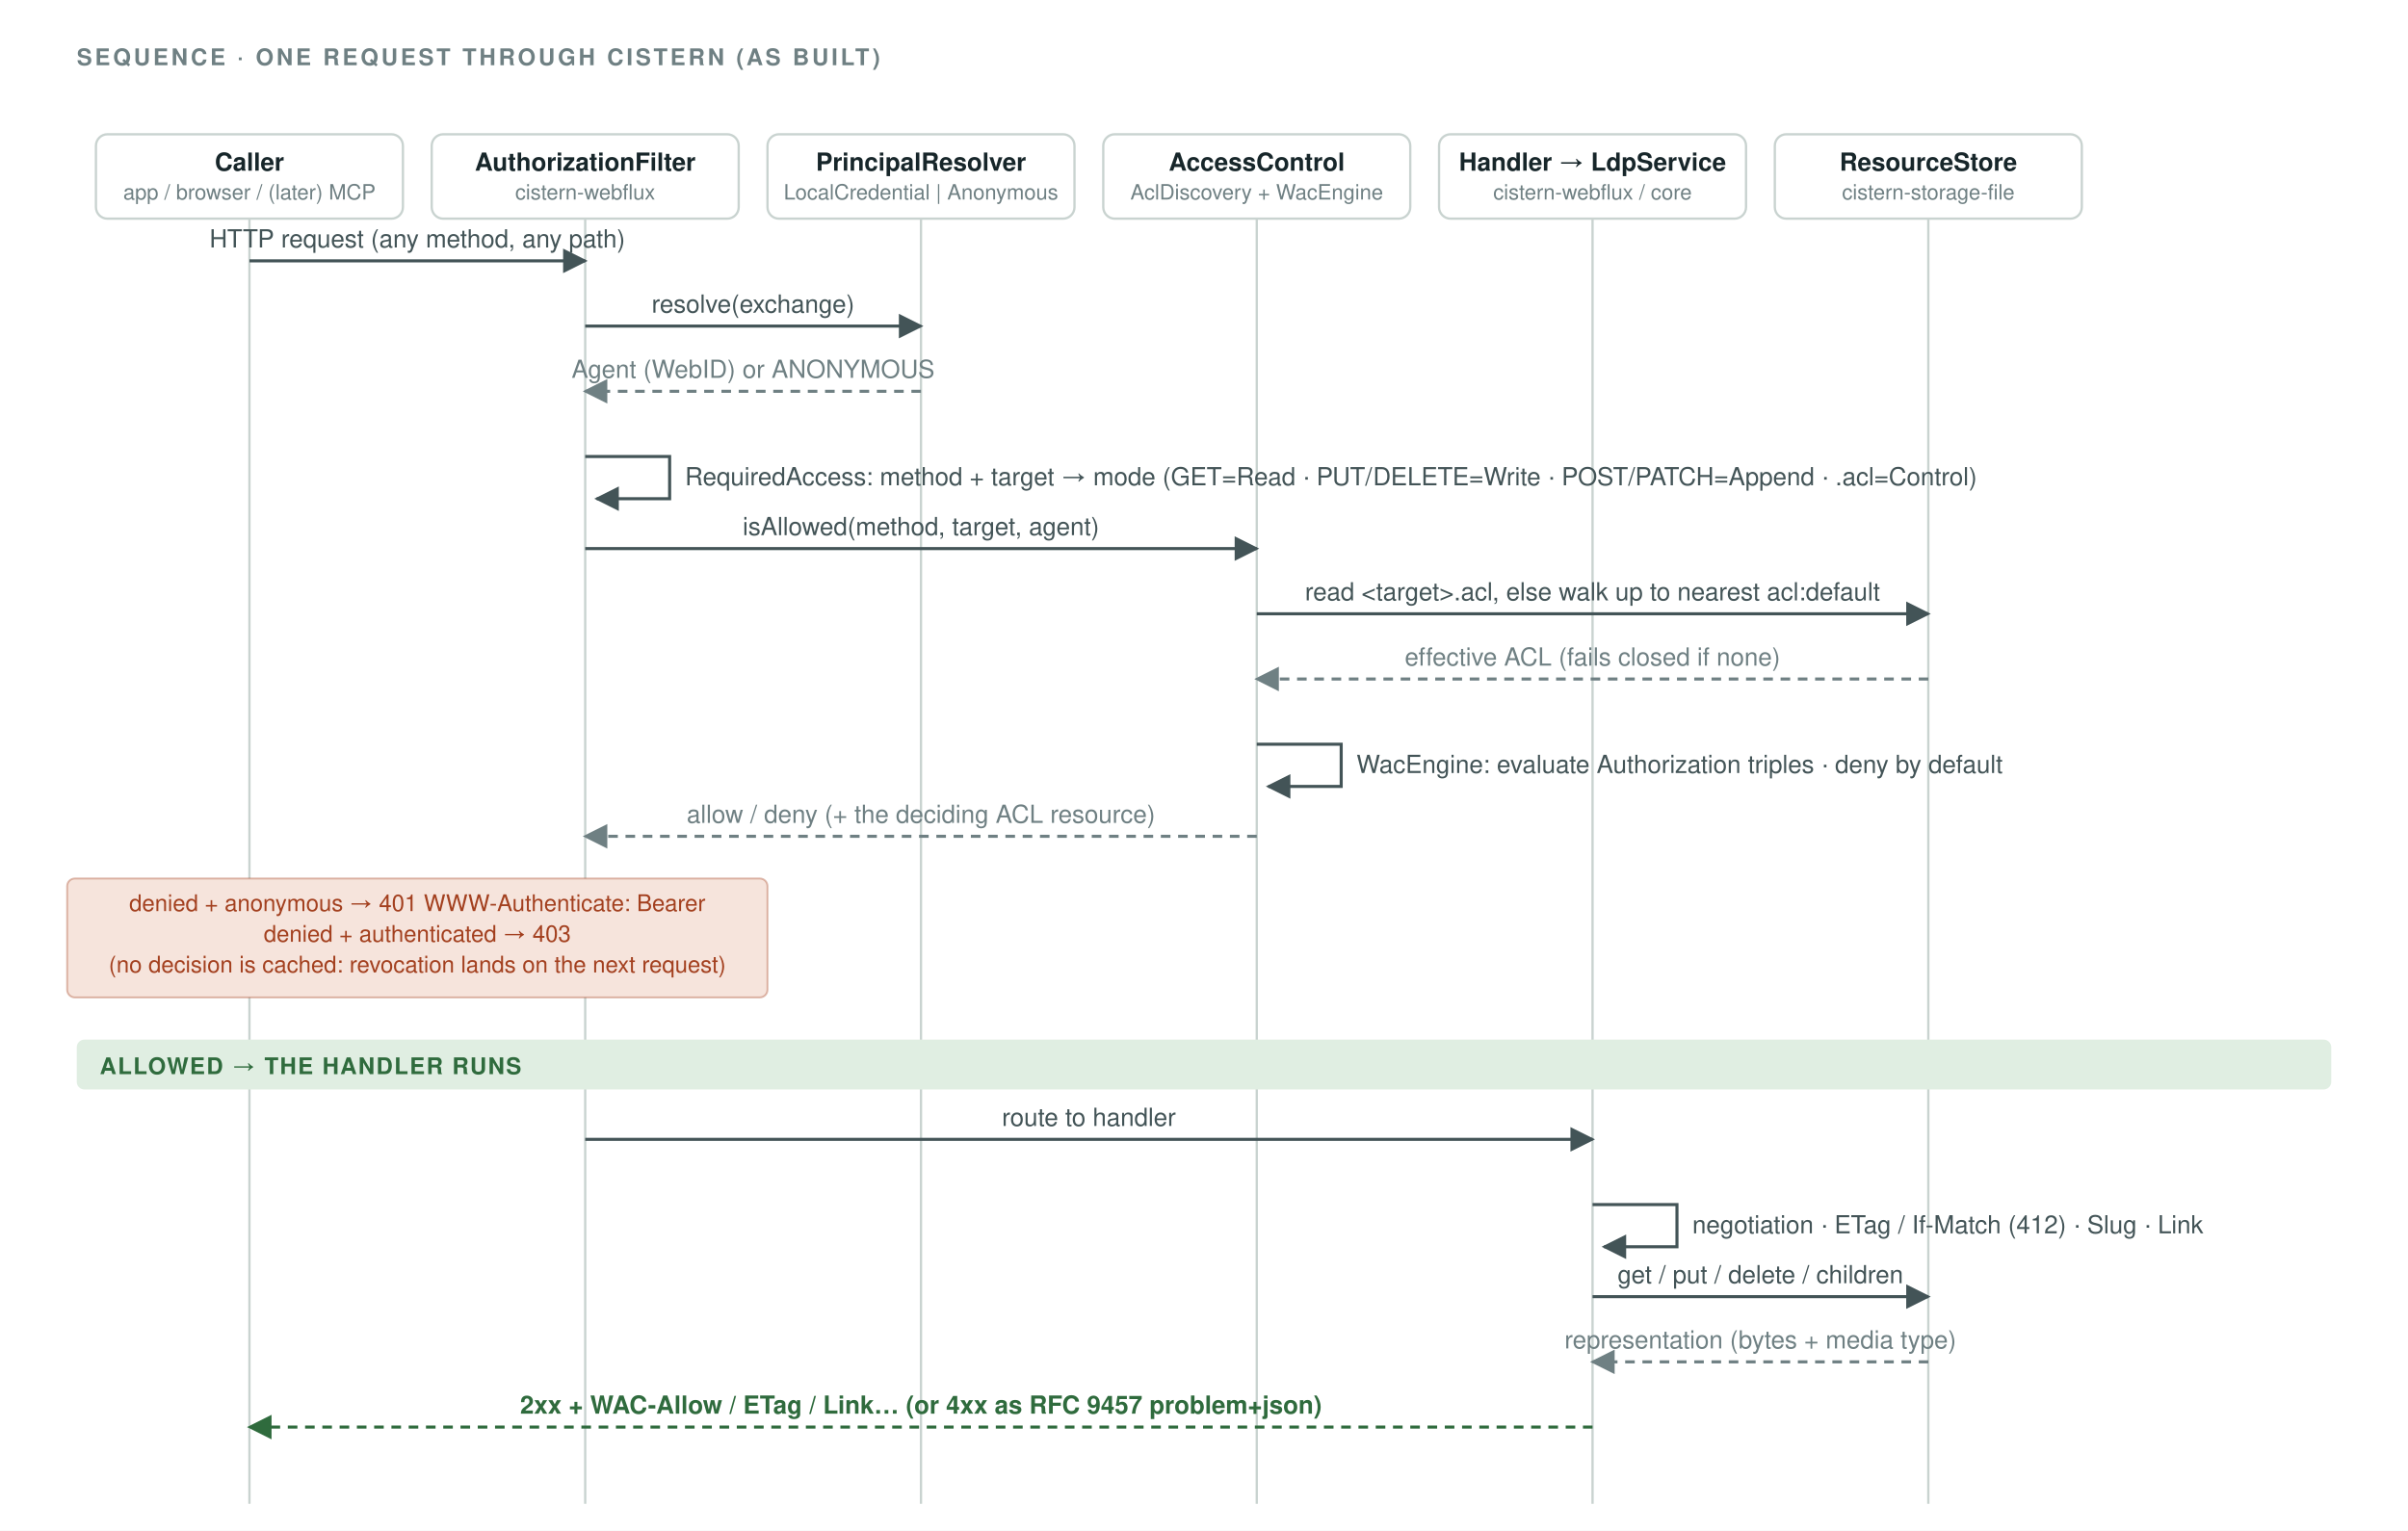
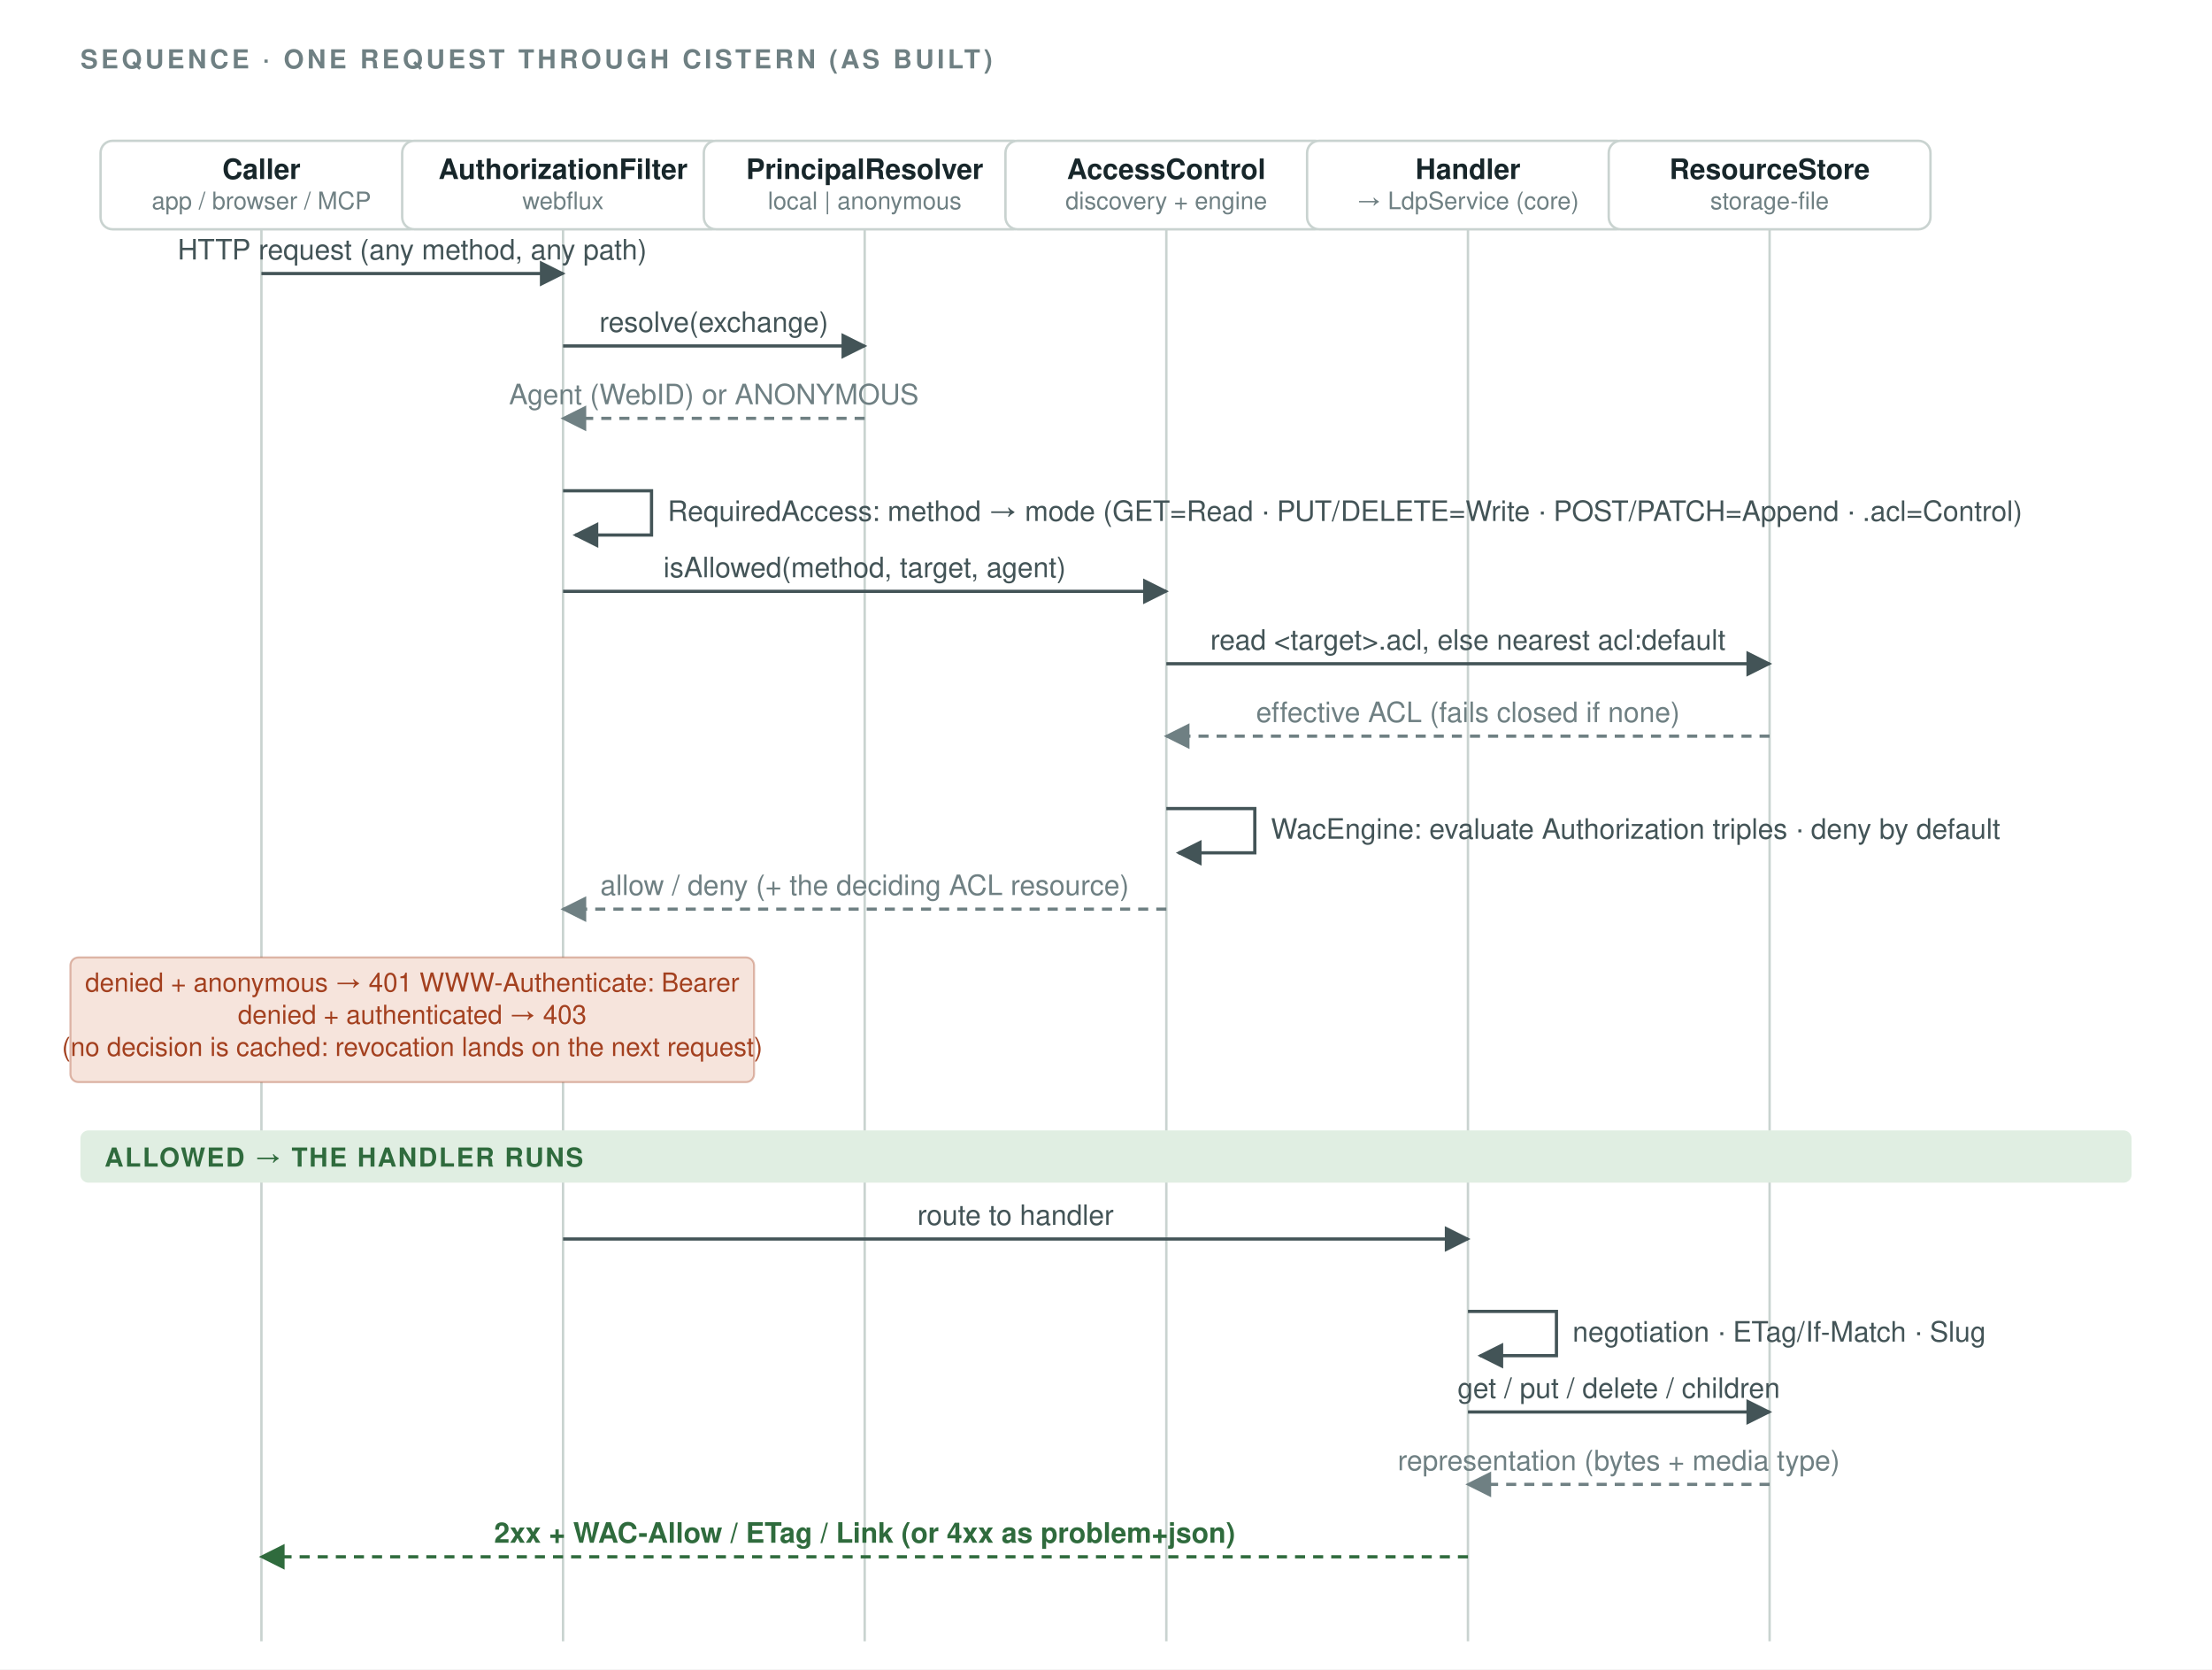
- <svg xmlns="http://www.w3.org/2000/svg" viewBox="0 0 1255 798" width="1255" height="798" font-family="-apple-system,BlinkMacSystemFont,'Segoe UI','Helvetica Neue',Helvetica,Arial,sans-serif">
+ <svg xmlns="http://www.w3.org/2000/svg" viewBox="0 0 1100 830" width="1100" height="830" font-family="-apple-system,BlinkMacSystemFont,'Segoe UI','Helvetica Neue',Helvetica,Arial,sans-serif">
  <defs>
    <marker id="arr-req" viewBox="0 0 10 10" refX="9" refY="5" markerWidth="8" markerHeight="8" orient="auto-start-reverse">
      <path d="M0,0 L10,5 L0,10 z" fill="#435457" />
    </marker>
    <marker id="arr-ok" viewBox="0 0 10 10" refX="9" refY="5" markerWidth="8" markerHeight="8" orient="auto-start-reverse">
      <path d="M0,0 L10,5 L0,10 z" fill="#2f6b3d" />
    </marker>
    <marker id="arr-deny" viewBox="0 0 10 10" refX="9" refY="5" markerWidth="8" markerHeight="8" orient="auto-start-reverse">
      <path d="M0,0 L10,5 L0,10 z" fill="#a3401f" />
    </marker>
    <marker id="arr-ret" viewBox="0 0 10 10" refX="9" refY="5" markerWidth="8" markerHeight="8" orient="auto-start-reverse">
      <path d="M0,0 L10,5 L0,10 z" fill="#6f8083" />
    </marker>
  </defs>
-   <rect width="1255" height="798" fill="#ffffff" />
-   <text x="40" y="34" font-family="-apple-system,BlinkMacSystemFont,'Segoe UI','Helvetica Neue',Helvetica,Arial,sans-serif" font-size="12" font-weight="600" letter-spacing="0.12em" fill="#6f8083">SEQUENCE · ONE REQUEST THROUGH CISTERN (AS BUILT)</text>
-   <line x1="130" y1="114" x2="130" y2="784" stroke="#c9d3d0" stroke-width="1.2" />
+   <rect width="1100" height="830" fill="#ffffff" />
+   <text x="40" y="34" font-family="-apple-system,BlinkMacSystemFont,'Segoe UI','Helvetica Neue',Helvetica,Arial,sans-serif" font-size="13" font-weight="600" letter-spacing="0.12em" fill="#6f8083">SEQUENCE · ONE REQUEST THROUGH CISTERN (AS BUILT)</text>
+   <line x1="130" y1="114" x2="130" y2="816" stroke="#c9d3d0" stroke-width="1.2" />
  <rect x="50" y="70" width="160" height="44" rx="6" fill="#ffffff" stroke="#c9d3d0" stroke-width="1.2" />
-   <text x="130" y="89" text-anchor="middle" font-family="-apple-system,BlinkMacSystemFont,'Segoe UI','Helvetica Neue',Helvetica,Arial,sans-serif" font-size="13" font-weight="650" fill="#17262a">Caller</text>
-   <text x="130" y="104" text-anchor="middle" font-family="-apple-system,BlinkMacSystemFont,'Segoe UI','Helvetica Neue',Helvetica,Arial,sans-serif" font-size="11" fill="#6f8083">app / browser / (later) MCP</text>
-   <line x1="305" y1="114" x2="305" y2="784" stroke="#c9d3d0" stroke-width="1.2" />
-   <rect x="225" y="70" width="160" height="44" rx="6" fill="#ffffff" stroke="#c9d3d0" stroke-width="1.2" />
-   <text x="305" y="89" text-anchor="middle" font-family="-apple-system,BlinkMacSystemFont,'Segoe UI','Helvetica Neue',Helvetica,Arial,sans-serif" font-size="13" font-weight="650" fill="#17262a">AuthorizationFilter</text>
-   <text x="305" y="104" text-anchor="middle" font-family="-apple-system,BlinkMacSystemFont,'Segoe UI','Helvetica Neue',Helvetica,Arial,sans-serif" font-size="11" fill="#6f8083">cistern-webflux</text>
-   <line x1="480" y1="114" x2="480" y2="784" stroke="#c9d3d0" stroke-width="1.2" />
-   <rect x="400" y="70" width="160" height="44" rx="6" fill="#ffffff" stroke="#c9d3d0" stroke-width="1.2" />
-   <text x="480" y="89" text-anchor="middle" font-family="-apple-system,BlinkMacSystemFont,'Segoe UI','Helvetica Neue',Helvetica,Arial,sans-serif" font-size="13" font-weight="650" fill="#17262a">PrincipalResolver</text>
-   <text x="480" y="104" text-anchor="middle" font-family="-apple-system,BlinkMacSystemFont,'Segoe UI','Helvetica Neue',Helvetica,Arial,sans-serif" font-size="11" fill="#6f8083">LocalCredential | Anonymous</text>
-   <line x1="655" y1="114" x2="655" y2="784" stroke="#c9d3d0" stroke-width="1.2" />
-   <rect x="575" y="70" width="160" height="44" rx="6" fill="#ffffff" stroke="#c9d3d0" stroke-width="1.2" />
-   <text x="655" y="89" text-anchor="middle" font-family="-apple-system,BlinkMacSystemFont,'Segoe UI','Helvetica Neue',Helvetica,Arial,sans-serif" font-size="13" font-weight="650" fill="#17262a">AccessControl</text>
-   <text x="655" y="104" text-anchor="middle" font-family="-apple-system,BlinkMacSystemFont,'Segoe UI','Helvetica Neue',Helvetica,Arial,sans-serif" font-size="11" fill="#6f8083">AclDiscovery + WacEngine</text>
-   <line x1="830" y1="114" x2="830" y2="784" stroke="#c9d3d0" stroke-width="1.2" />
-   <rect x="750" y="70" width="160" height="44" rx="6" fill="#ffffff" stroke="#c9d3d0" stroke-width="1.2" />
-   <text x="830" y="89" text-anchor="middle" font-family="-apple-system,BlinkMacSystemFont,'Segoe UI','Helvetica Neue',Helvetica,Arial,sans-serif" font-size="13" font-weight="650" fill="#17262a">Handler → LdpService</text>
-   <text x="830" y="104" text-anchor="middle" font-family="-apple-system,BlinkMacSystemFont,'Segoe UI','Helvetica Neue',Helvetica,Arial,sans-serif" font-size="11" fill="#6f8083">cistern-webflux / core</text>
-   <line x1="1005" y1="114" x2="1005" y2="784" stroke="#c9d3d0" stroke-width="1.2" />
-   <rect x="925" y="70" width="160" height="44" rx="6" fill="#ffffff" stroke="#c9d3d0" stroke-width="1.2" />
-   <text x="1005" y="89" text-anchor="middle" font-family="-apple-system,BlinkMacSystemFont,'Segoe UI','Helvetica Neue',Helvetica,Arial,sans-serif" font-size="13" font-weight="650" fill="#17262a">ResourceStore</text>
-   <text x="1005" y="104" text-anchor="middle" font-family="-apple-system,BlinkMacSystemFont,'Segoe UI','Helvetica Neue',Helvetica,Arial,sans-serif" font-size="11" fill="#6f8083">cistern-storage-file</text>
-   <line x1="130" y1="136" x2="305" y2="136" stroke="#435457" stroke-width="1.6" marker-end="url(#arr-req)" />
-   <text x="217.5" y="129" text-anchor="middle" font-family="-apple-system,BlinkMacSystemFont,'Segoe UI','Helvetica Neue',Helvetica,Arial,sans-serif" font-size="13" fill="#435457">HTTP request (any method, any path)</text>
-   <line x1="305" y1="170" x2="480" y2="170" stroke="#435457" stroke-width="1.6" marker-end="url(#arr-req)" />
-   <text x="392.5" y="163" text-anchor="middle" font-family="-apple-system,BlinkMacSystemFont,'Segoe UI','Helvetica Neue',Helvetica,Arial,sans-serif" font-size="13" fill="#435457">resolve(exchange)</text>
-   <line x1="480" y1="204" x2="305" y2="204" stroke="#6f8083" stroke-width="1.6" stroke-dasharray="5,4" marker-end="url(#arr-ret)" />
-   <text x="392.5" y="197" text-anchor="middle" font-family="-apple-system,BlinkMacSystemFont,'Segoe UI','Helvetica Neue',Helvetica,Arial,sans-serif" font-size="13" fill="#6f8083">Agent (WebID) or ANONYMOUS</text>
-   <path d="M305,238 h44 v22 h-38" fill="none" stroke="#435457" stroke-width="1.6" marker-end="url(#arr-req)" />
-   <text x="357" y="253" font-family="-apple-system,BlinkMacSystemFont,'Segoe UI','Helvetica Neue',Helvetica,Arial,sans-serif" font-size="13" fill="#435457">RequiredAccess: method + target → mode  (GET=Read · PUT/DELETE=Write · POST/PATCH=Append · .acl=Control)</text>
-   <line x1="305" y1="286" x2="655" y2="286" stroke="#435457" stroke-width="1.6" marker-end="url(#arr-req)" />
-   <text x="480.0" y="279" text-anchor="middle" font-family="-apple-system,BlinkMacSystemFont,'Segoe UI','Helvetica Neue',Helvetica,Arial,sans-serif" font-size="13" fill="#435457">isAllowed(method, target, agent)</text>
-   <line x1="655" y1="320" x2="1005" y2="320" stroke="#435457" stroke-width="1.6" marker-end="url(#arr-req)" />
-   <text x="830.0" y="313" text-anchor="middle" font-family="-apple-system,BlinkMacSystemFont,'Segoe UI','Helvetica Neue',Helvetica,Arial,sans-serif" font-size="13" fill="#435457">read &lt;target&gt;.acl, else walk up to nearest acl:default</text>
-   <line x1="1005" y1="354" x2="655" y2="354" stroke="#6f8083" stroke-width="1.6" stroke-dasharray="5,4" marker-end="url(#arr-ret)" />
-   <text x="830.0" y="347" text-anchor="middle" font-family="-apple-system,BlinkMacSystemFont,'Segoe UI','Helvetica Neue',Helvetica,Arial,sans-serif" font-size="13" fill="#6f8083">effective ACL (fails closed if none)</text>
-   <path d="M655,388 h44 v22 h-38" fill="none" stroke="#435457" stroke-width="1.6" marker-end="url(#arr-req)" />
-   <text x="707" y="403" font-family="-apple-system,BlinkMacSystemFont,'Segoe UI','Helvetica Neue',Helvetica,Arial,sans-serif" font-size="13" fill="#435457">WacEngine: evaluate Authorization triples · deny by default</text>
-   <line x1="655" y1="436" x2="305" y2="436" stroke="#6f8083" stroke-width="1.6" stroke-dasharray="5,4" marker-end="url(#arr-ret)" />
-   <text x="480.0" y="429" text-anchor="middle" font-family="-apple-system,BlinkMacSystemFont,'Segoe UI','Helvetica Neue',Helvetica,Arial,sans-serif" font-size="13" fill="#6f8083">allow / deny (+ the deciding ACL resource)</text>
-   <rect x="35" y="458" width="365" height="62" fill="#f6e4dc" stroke="#a3401f" stroke-opacity="0.35" rx="4" />
-   <text x="217.5" y="475" text-anchor="middle" font-family="-apple-system,BlinkMacSystemFont,'Segoe UI','Helvetica Neue',Helvetica,Arial,sans-serif" font-size="12" fill="#a3401f">denied + anonymous → 401  WWW-Authenticate: Bearer</text>
-   <text x="217.5" y="491" text-anchor="middle" font-family="-apple-system,BlinkMacSystemFont,'Segoe UI','Helvetica Neue',Helvetica,Arial,sans-serif" font-size="12" fill="#a3401f">denied + authenticated → 403</text>
-   <text x="217.5" y="507" text-anchor="middle" font-family="-apple-system,BlinkMacSystemFont,'Segoe UI','Helvetica Neue',Helvetica,Arial,sans-serif" font-size="12" fill="#a3401f">(no decision is cached: revocation lands on the next request)</text>
-   <rect x="40" y="542" width="1175" height="26" fill="#e0eee2" rx="4" />
-   <text x="52" y="560" font-family="-apple-system,BlinkMacSystemFont,'Segoe UI','Helvetica Neue',Helvetica,Arial,sans-serif" font-size="12" font-weight="600" letter-spacing="0.06em" fill="#2f6b3d">ALLOWED → THE HANDLER RUNS</text>
-   <line x1="305" y1="594" x2="830" y2="594" stroke="#435457" stroke-width="1.6" marker-end="url(#arr-req)" />
-   <text x="567.5" y="587" text-anchor="middle" font-family="-apple-system,BlinkMacSystemFont,'Segoe UI','Helvetica Neue',Helvetica,Arial,sans-serif" font-size="13" fill="#435457">route to handler</text>
-   <path d="M830,628 h44 v22 h-38" fill="none" stroke="#435457" stroke-width="1.6" marker-end="url(#arr-req)" />
-   <text x="882" y="643" font-family="-apple-system,BlinkMacSystemFont,'Segoe UI','Helvetica Neue',Helvetica,Arial,sans-serif" font-size="13" fill="#435457">negotiation · ETag / If-Match (412) · Slug · Link</text>
-   <line x1="830" y1="676" x2="1005" y2="676" stroke="#435457" stroke-width="1.6" marker-end="url(#arr-req)" />
-   <text x="917.5" y="669" text-anchor="middle" font-family="-apple-system,BlinkMacSystemFont,'Segoe UI','Helvetica Neue',Helvetica,Arial,sans-serif" font-size="13" fill="#435457">get / put / delete / children</text>
-   <line x1="1005" y1="710" x2="830" y2="710" stroke="#6f8083" stroke-width="1.6" stroke-dasharray="5,4" marker-end="url(#arr-ret)" />
-   <text x="917.5" y="703" text-anchor="middle" font-family="-apple-system,BlinkMacSystemFont,'Segoe UI','Helvetica Neue',Helvetica,Arial,sans-serif" font-size="13" fill="#6f8083">representation (bytes + media type)</text>
-   <line x1="830" y1="744" x2="130" y2="744" stroke="#2f6b3d" stroke-width="1.6" stroke-dasharray="5,4" marker-end="url(#arr-ok)" />
-   <text x="480.0" y="737" text-anchor="middle" font-family="-apple-system,BlinkMacSystemFont,'Segoe UI','Helvetica Neue',Helvetica,Arial,sans-serif" font-size="13" fill="#2f6b3d" font-weight="600">2xx + WAC-Allow / ETag / Link…  (or 4xx as RFC 9457 problem+json)</text>
+   <text x="130" y="89" text-anchor="middle" font-family="-apple-system,BlinkMacSystemFont,'Segoe UI','Helvetica Neue',Helvetica,Arial,sans-serif" font-size="14" font-weight="650" fill="#17262a">Caller</text>
+   <text x="130" y="104" text-anchor="middle" font-family="-apple-system,BlinkMacSystemFont,'Segoe UI','Helvetica Neue',Helvetica,Arial,sans-serif" font-size="12" fill="#6f8083">app / browser / MCP</text>
+   <line x1="280" y1="114" x2="280" y2="816" stroke="#c9d3d0" stroke-width="1.2" />
+   <rect x="200" y="70" width="160" height="44" rx="6" fill="#ffffff" stroke="#c9d3d0" stroke-width="1.2" />
+   <text x="280" y="89" text-anchor="middle" font-family="-apple-system,BlinkMacSystemFont,'Segoe UI','Helvetica Neue',Helvetica,Arial,sans-serif" font-size="14" font-weight="650" fill="#17262a">AuthorizationFilter</text>
+   <text x="280" y="104" text-anchor="middle" font-family="-apple-system,BlinkMacSystemFont,'Segoe UI','Helvetica Neue',Helvetica,Arial,sans-serif" font-size="12" fill="#6f8083">webflux</text>
+   <line x1="430" y1="114" x2="430" y2="816" stroke="#c9d3d0" stroke-width="1.2" />
+   <rect x="350" y="70" width="160" height="44" rx="6" fill="#ffffff" stroke="#c9d3d0" stroke-width="1.2" />
+   <text x="430" y="89" text-anchor="middle" font-family="-apple-system,BlinkMacSystemFont,'Segoe UI','Helvetica Neue',Helvetica,Arial,sans-serif" font-size="14" font-weight="650" fill="#17262a">PrincipalResolver</text>
+   <text x="430" y="104" text-anchor="middle" font-family="-apple-system,BlinkMacSystemFont,'Segoe UI','Helvetica Neue',Helvetica,Arial,sans-serif" font-size="12" fill="#6f8083">local | anonymous</text>
+   <line x1="580" y1="114" x2="580" y2="816" stroke="#c9d3d0" stroke-width="1.2" />
+   <rect x="500" y="70" width="160" height="44" rx="6" fill="#ffffff" stroke="#c9d3d0" stroke-width="1.2" />
+   <text x="580" y="89" text-anchor="middle" font-family="-apple-system,BlinkMacSystemFont,'Segoe UI','Helvetica Neue',Helvetica,Arial,sans-serif" font-size="14" font-weight="650" fill="#17262a">AccessControl</text>
+   <text x="580" y="104" text-anchor="middle" font-family="-apple-system,BlinkMacSystemFont,'Segoe UI','Helvetica Neue',Helvetica,Arial,sans-serif" font-size="12" fill="#6f8083">discovery + engine</text>
+   <line x1="730" y1="114" x2="730" y2="816" stroke="#c9d3d0" stroke-width="1.2" />
+   <rect x="650" y="70" width="160" height="44" rx="6" fill="#ffffff" stroke="#c9d3d0" stroke-width="1.2" />
+   <text x="730" y="89" text-anchor="middle" font-family="-apple-system,BlinkMacSystemFont,'Segoe UI','Helvetica Neue',Helvetica,Arial,sans-serif" font-size="14" font-weight="650" fill="#17262a">Handler</text>
+   <text x="730" y="104" text-anchor="middle" font-family="-apple-system,BlinkMacSystemFont,'Segoe UI','Helvetica Neue',Helvetica,Arial,sans-serif" font-size="12" fill="#6f8083">→ LdpService (core)</text>
+   <line x1="880" y1="114" x2="880" y2="816" stroke="#c9d3d0" stroke-width="1.2" />
+   <rect x="800" y="70" width="160" height="44" rx="6" fill="#ffffff" stroke="#c9d3d0" stroke-width="1.2" />
+   <text x="880" y="89" text-anchor="middle" font-family="-apple-system,BlinkMacSystemFont,'Segoe UI','Helvetica Neue',Helvetica,Arial,sans-serif" font-size="14" font-weight="650" fill="#17262a">ResourceStore</text>
+   <text x="880" y="104" text-anchor="middle" font-family="-apple-system,BlinkMacSystemFont,'Segoe UI','Helvetica Neue',Helvetica,Arial,sans-serif" font-size="12" fill="#6f8083">storage-file</text>
+   <line x1="130" y1="136" x2="280" y2="136" stroke="#435457" stroke-width="1.6" marker-end="url(#arr-req)" />
+   <text x="205.0" y="129" text-anchor="middle" font-family="-apple-system,BlinkMacSystemFont,'Segoe UI','Helvetica Neue',Helvetica,Arial,sans-serif" font-size="14" fill="#435457">HTTP request (any method, any path)</text>
+   <line x1="280" y1="172" x2="430" y2="172" stroke="#435457" stroke-width="1.6" marker-end="url(#arr-req)" />
+   <text x="355.0" y="165" text-anchor="middle" font-family="-apple-system,BlinkMacSystemFont,'Segoe UI','Helvetica Neue',Helvetica,Arial,sans-serif" font-size="14" fill="#435457">resolve(exchange)</text>
+   <line x1="430" y1="208" x2="280" y2="208" stroke="#6f8083" stroke-width="1.6" stroke-dasharray="5,4" marker-end="url(#arr-ret)" />
+   <text x="355.0" y="201" text-anchor="middle" font-family="-apple-system,BlinkMacSystemFont,'Segoe UI','Helvetica Neue',Helvetica,Arial,sans-serif" font-size="14" fill="#6f8083">Agent (WebID) or ANONYMOUS</text>
+   <path d="M280,244 h44 v22 h-38" fill="none" stroke="#435457" stroke-width="1.6" marker-end="url(#arr-req)" />
+   <text x="332" y="259" font-family="-apple-system,BlinkMacSystemFont,'Segoe UI','Helvetica Neue',Helvetica,Arial,sans-serif" font-size="14" fill="#435457">RequiredAccess: method → mode (GET=Read · PUT/DELETE=Write · POST/PATCH=Append · .acl=Control)</text>
+   <line x1="280" y1="294" x2="580" y2="294" stroke="#435457" stroke-width="1.6" marker-end="url(#arr-req)" />
+   <text x="430.0" y="287" text-anchor="middle" font-family="-apple-system,BlinkMacSystemFont,'Segoe UI','Helvetica Neue',Helvetica,Arial,sans-serif" font-size="14" fill="#435457">isAllowed(method, target, agent)</text>
+   <line x1="580" y1="330" x2="880" y2="330" stroke="#435457" stroke-width="1.6" marker-end="url(#arr-req)" />
+   <text x="730.0" y="323" text-anchor="middle" font-family="-apple-system,BlinkMacSystemFont,'Segoe UI','Helvetica Neue',Helvetica,Arial,sans-serif" font-size="14" fill="#435457">read &lt;target&gt;.acl, else nearest acl:default</text>
+   <line x1="880" y1="366" x2="580" y2="366" stroke="#6f8083" stroke-width="1.6" stroke-dasharray="5,4" marker-end="url(#arr-ret)" />
+   <text x="730.0" y="359" text-anchor="middle" font-family="-apple-system,BlinkMacSystemFont,'Segoe UI','Helvetica Neue',Helvetica,Arial,sans-serif" font-size="14" fill="#6f8083">effective ACL (fails closed if none)</text>
+   <path d="M580,402 h44 v22 h-38" fill="none" stroke="#435457" stroke-width="1.6" marker-end="url(#arr-req)" />
+   <text x="632" y="417" font-family="-apple-system,BlinkMacSystemFont,'Segoe UI','Helvetica Neue',Helvetica,Arial,sans-serif" font-size="14" fill="#435457">WacEngine: evaluate Authorization triples · deny by default</text>
+   <line x1="580" y1="452" x2="280" y2="452" stroke="#6f8083" stroke-width="1.6" stroke-dasharray="5,4" marker-end="url(#arr-ret)" />
+   <text x="430.0" y="445" text-anchor="middle" font-family="-apple-system,BlinkMacSystemFont,'Segoe UI','Helvetica Neue',Helvetica,Arial,sans-serif" font-size="14" fill="#6f8083">allow / deny (+ the deciding ACL resource)</text>
+   <rect x="35" y="476" width="340" height="62" fill="#f6e4dc" stroke="#a3401f" stroke-opacity="0.35" rx="4" />
+   <text x="205.0" y="493" text-anchor="middle" font-family="-apple-system,BlinkMacSystemFont,'Segoe UI','Helvetica Neue',Helvetica,Arial,sans-serif" font-size="13" fill="#a3401f">denied + anonymous → 401  WWW-Authenticate: Bearer</text>
+   <text x="205.0" y="509" text-anchor="middle" font-family="-apple-system,BlinkMacSystemFont,'Segoe UI','Helvetica Neue',Helvetica,Arial,sans-serif" font-size="13" fill="#a3401f">denied + authenticated → 403</text>
+   <text x="205.0" y="525" text-anchor="middle" font-family="-apple-system,BlinkMacSystemFont,'Segoe UI','Helvetica Neue',Helvetica,Arial,sans-serif" font-size="13" fill="#a3401f">(no decision is cached: revocation lands on the next request)</text>
+   <rect x="40" y="562" width="1020" height="26" fill="#e0eee2" rx="4" />
+   <text x="52" y="580" font-family="-apple-system,BlinkMacSystemFont,'Segoe UI','Helvetica Neue',Helvetica,Arial,sans-serif" font-size="13" font-weight="600" letter-spacing="0.06em" fill="#2f6b3d">ALLOWED → THE HANDLER RUNS</text>
+   <line x1="280" y1="616" x2="730" y2="616" stroke="#435457" stroke-width="1.6" marker-end="url(#arr-req)" />
+   <text x="505.0" y="609" text-anchor="middle" font-family="-apple-system,BlinkMacSystemFont,'Segoe UI','Helvetica Neue',Helvetica,Arial,sans-serif" font-size="14" fill="#435457">route to handler</text>
+   <path d="M730,652 h44 v22 h-38" fill="none" stroke="#435457" stroke-width="1.6" marker-end="url(#arr-req)" />
+   <text x="782" y="667" font-family="-apple-system,BlinkMacSystemFont,'Segoe UI','Helvetica Neue',Helvetica,Arial,sans-serif" font-size="14" fill="#435457">negotiation · ETag/If-Match · Slug</text>
+   <line x1="730" y1="702" x2="880" y2="702" stroke="#435457" stroke-width="1.6" marker-end="url(#arr-req)" />
+   <text x="805.0" y="695" text-anchor="middle" font-family="-apple-system,BlinkMacSystemFont,'Segoe UI','Helvetica Neue',Helvetica,Arial,sans-serif" font-size="14" fill="#435457">get / put / delete / children</text>
+   <line x1="880" y1="738" x2="730" y2="738" stroke="#6f8083" stroke-width="1.6" stroke-dasharray="5,4" marker-end="url(#arr-ret)" />
+   <text x="805.0" y="731" text-anchor="middle" font-family="-apple-system,BlinkMacSystemFont,'Segoe UI','Helvetica Neue',Helvetica,Arial,sans-serif" font-size="14" fill="#6f8083">representation (bytes + media type)</text>
+   <line x1="730" y1="774" x2="130" y2="774" stroke="#2f6b3d" stroke-width="1.6" stroke-dasharray="5,4" marker-end="url(#arr-ok)" />
+   <text x="430.0" y="767" text-anchor="middle" font-family="-apple-system,BlinkMacSystemFont,'Segoe UI','Helvetica Neue',Helvetica,Arial,sans-serif" font-size="14" fill="#2f6b3d" font-weight="600">2xx + WAC-Allow / ETag / Link  (or 4xx as problem+json)</text>
</svg>
